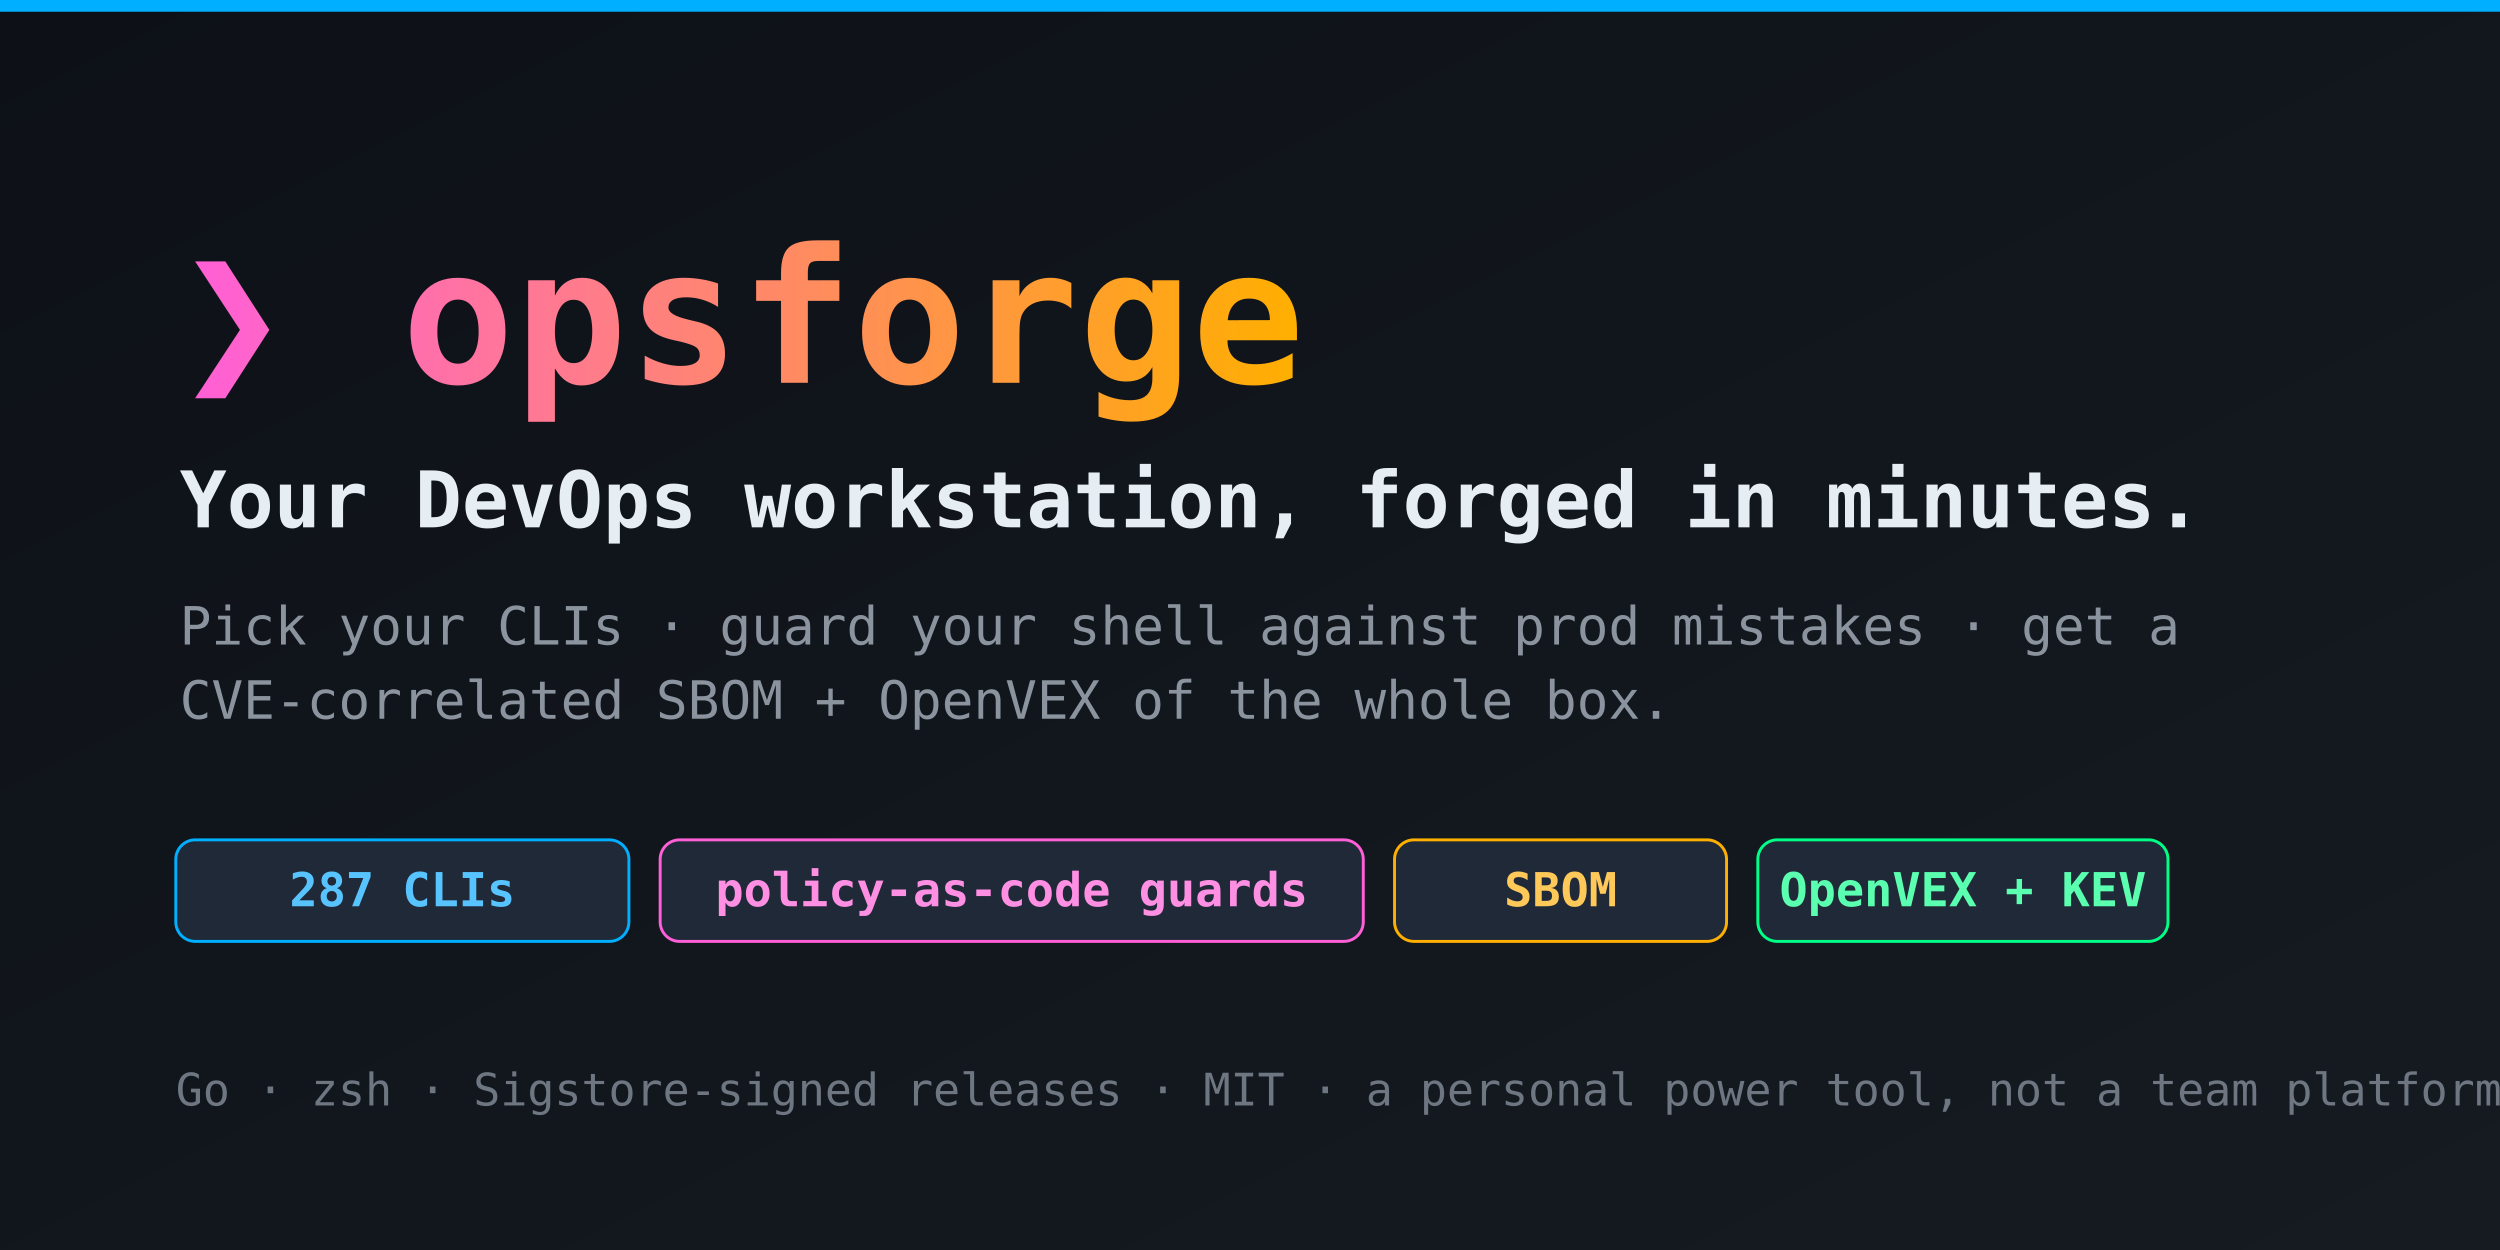
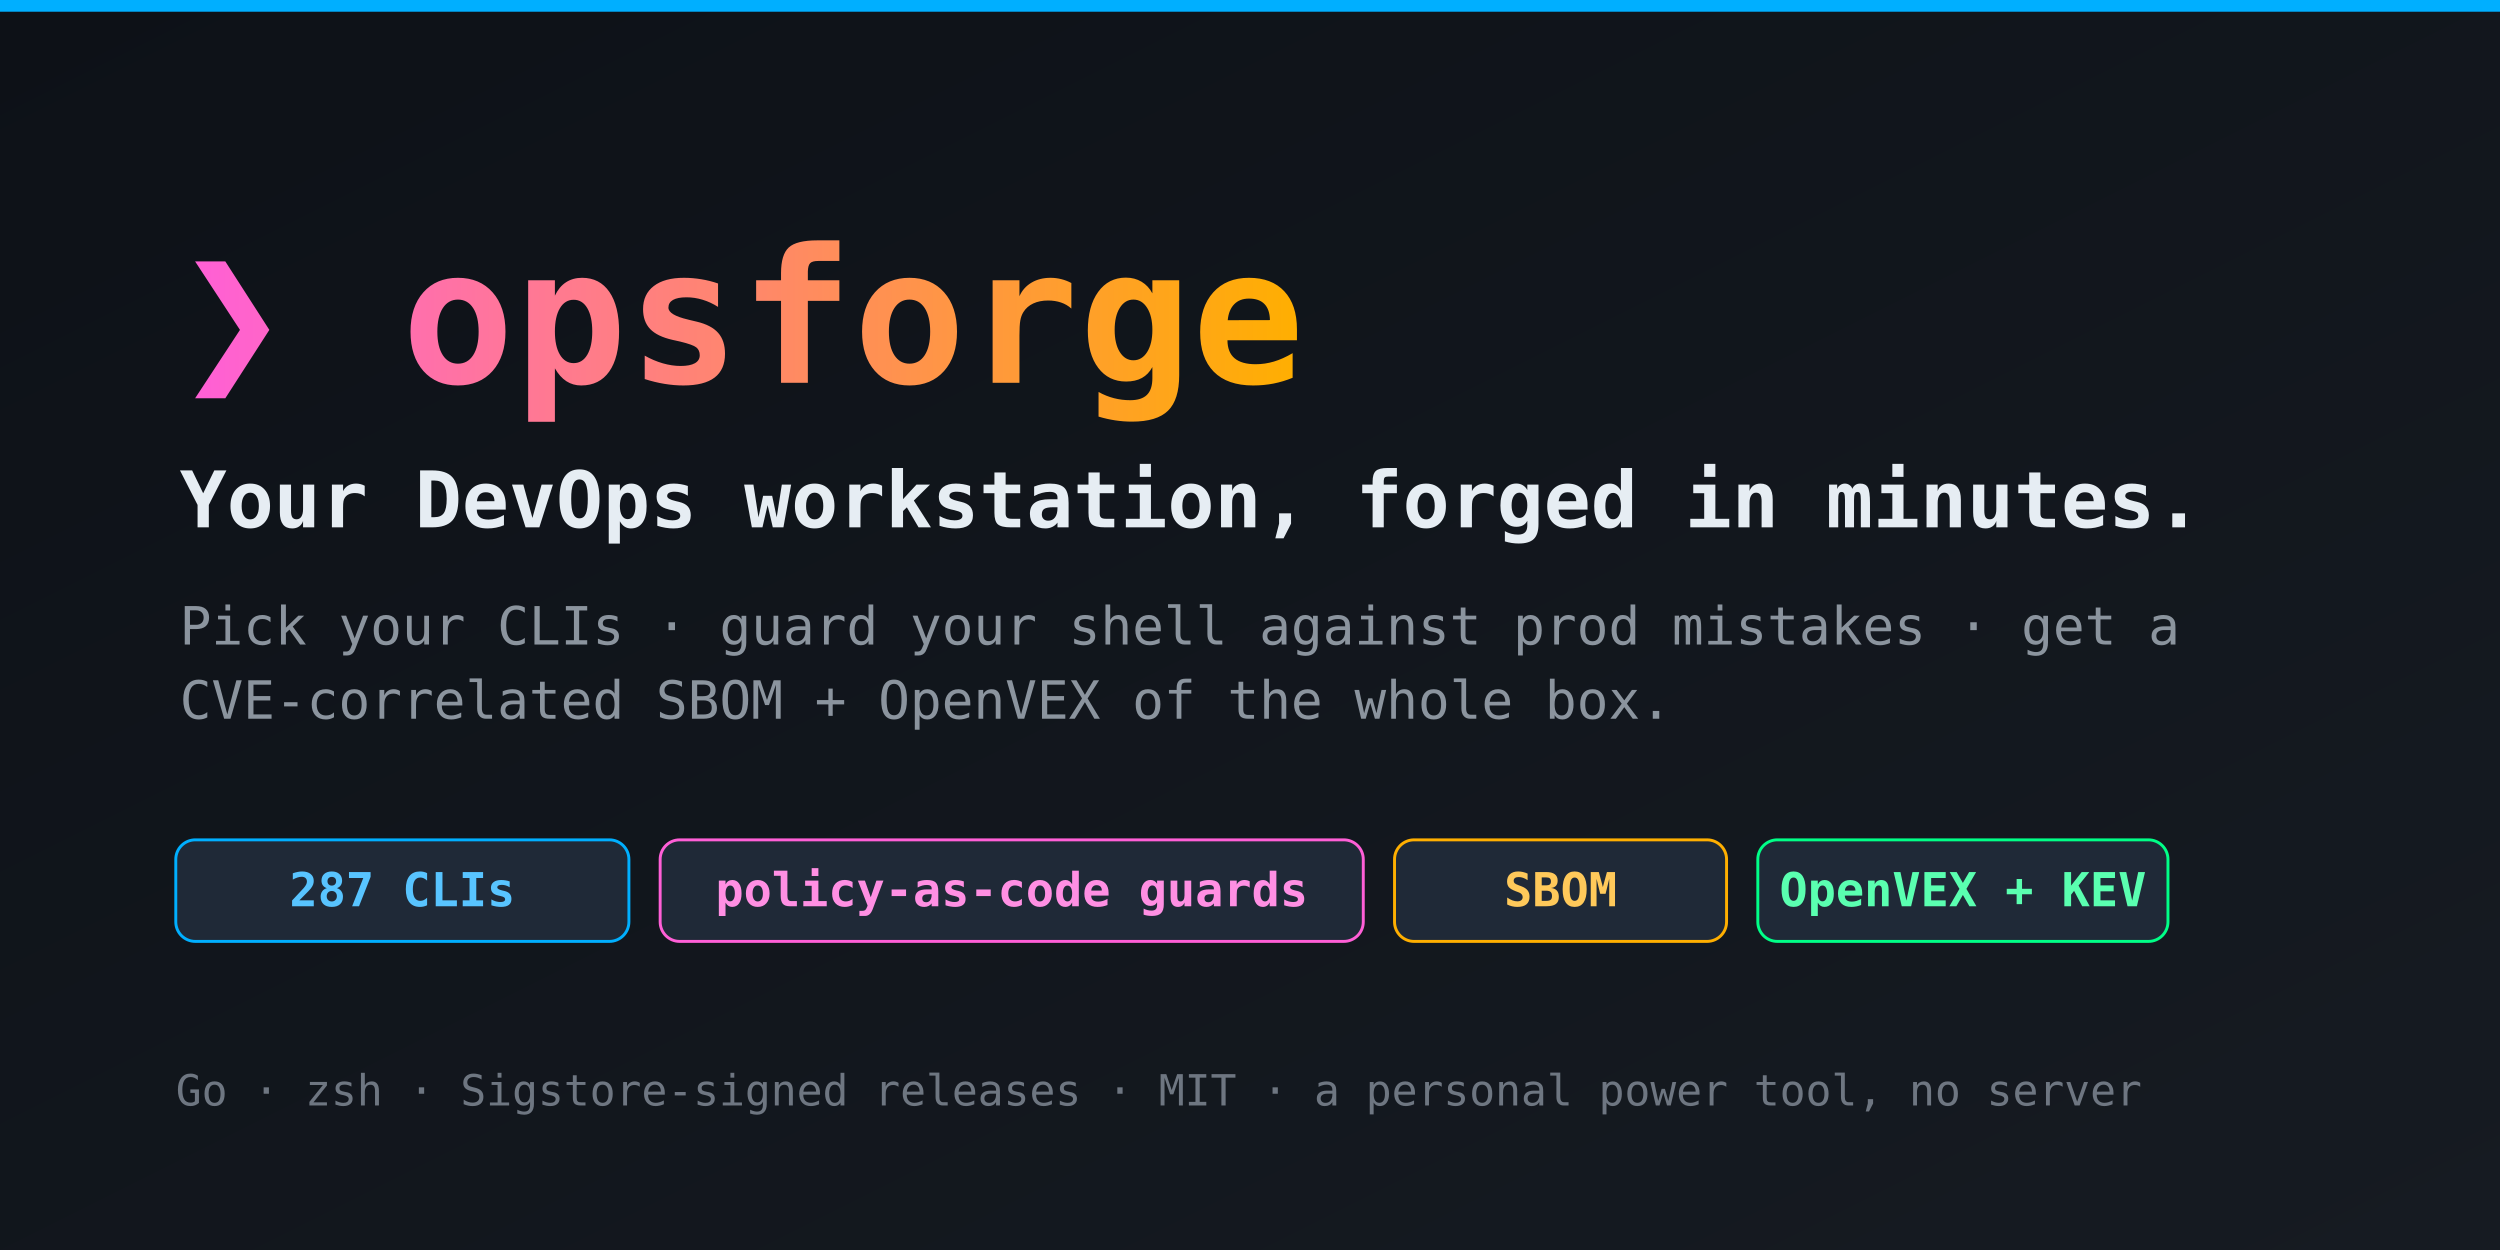
<svg xmlns="http://www.w3.org/2000/svg" width="1280" height="640" viewBox="0 0 1280 640" font-family="'SF Mono','JetBrains Mono','DejaVu Sans Mono',monospace">
  <defs>
    <linearGradient id="bg" x1="0" y1="0" x2="1" y2="1">
      <stop offset="0" stop-color="#0d1117" />
      <stop offset="1" stop-color="#161b22" />
    </linearGradient>
    <linearGradient id="flame" x1="0" y1="0" x2="1" y2="0">
      <stop offset="0" stop-color="#ff5fd7" />
      <stop offset="1" stop-color="#ffaf00" />
    </linearGradient>
  </defs>
  <rect width="1280" height="640" fill="url(#bg)" />
  <rect x="0" y="0" width="1280" height="6" fill="#00afff" />
  <text x="90" y="196" font-size="96" font-weight="700" fill="url(#flame)">❯ opsforge</text>
  <text x="92" y="270" font-size="40" font-weight="600" fill="#e6edf3">Your DevOps workstation, forged in minutes.</text>
  <text x="92" y="330" font-size="27" fill="#8b949e">Pick your CLIs · guard your shell against prod mistakes · get a</text>
  <text x="92" y="368" font-size="27" fill="#8b949e">CVE-correlated SBOM + OpenVEX of the whole box.</text>
  <g font-size="24" font-weight="600">
    <g>
      <rect x="90" y="430" width="232" height="52" rx="10" fill="#1f2937" stroke="#00afff" stroke-width="1.5" />
      <text x="206" y="464" fill="#58c4ff" text-anchor="middle">287 CLIs</text>
    </g>
    <g>
      <rect x="338" y="430" width="360" height="52" rx="10" fill="#1f2937" stroke="#ff5fd7" stroke-width="1.5" />
      <text x="518" y="464" fill="#ff8fe3" text-anchor="middle">policy-as-code guards</text>
    </g>
    <g>
      <rect x="714" y="430" width="170" height="52" rx="10" fill="#1f2937" stroke="#ffaf00" stroke-width="1.5" />
      <text x="799" y="464" fill="#ffc95a" text-anchor="middle">SBOM</text>
    </g>
    <g>
      <rect x="900" y="430" width="210" height="52" rx="10" fill="#1f2937" stroke="#00ff87" stroke-width="1.5" />
      <text x="1005" y="464" fill="#5affb0" text-anchor="middle">OpenVEX + KEV</text>
    </g>
  </g>
-   <text x="90" y="566" font-size="23" fill="#6e7681">Go · zsh · Sigstore-signed releases · MIT · a personal power tool, not a team platform</text>
+   <text x="90" y="566" font-size="22" fill="#6e7681">Go · zsh · Sigstore-signed releases · MIT · a personal power tool, no server</text>
</svg>
